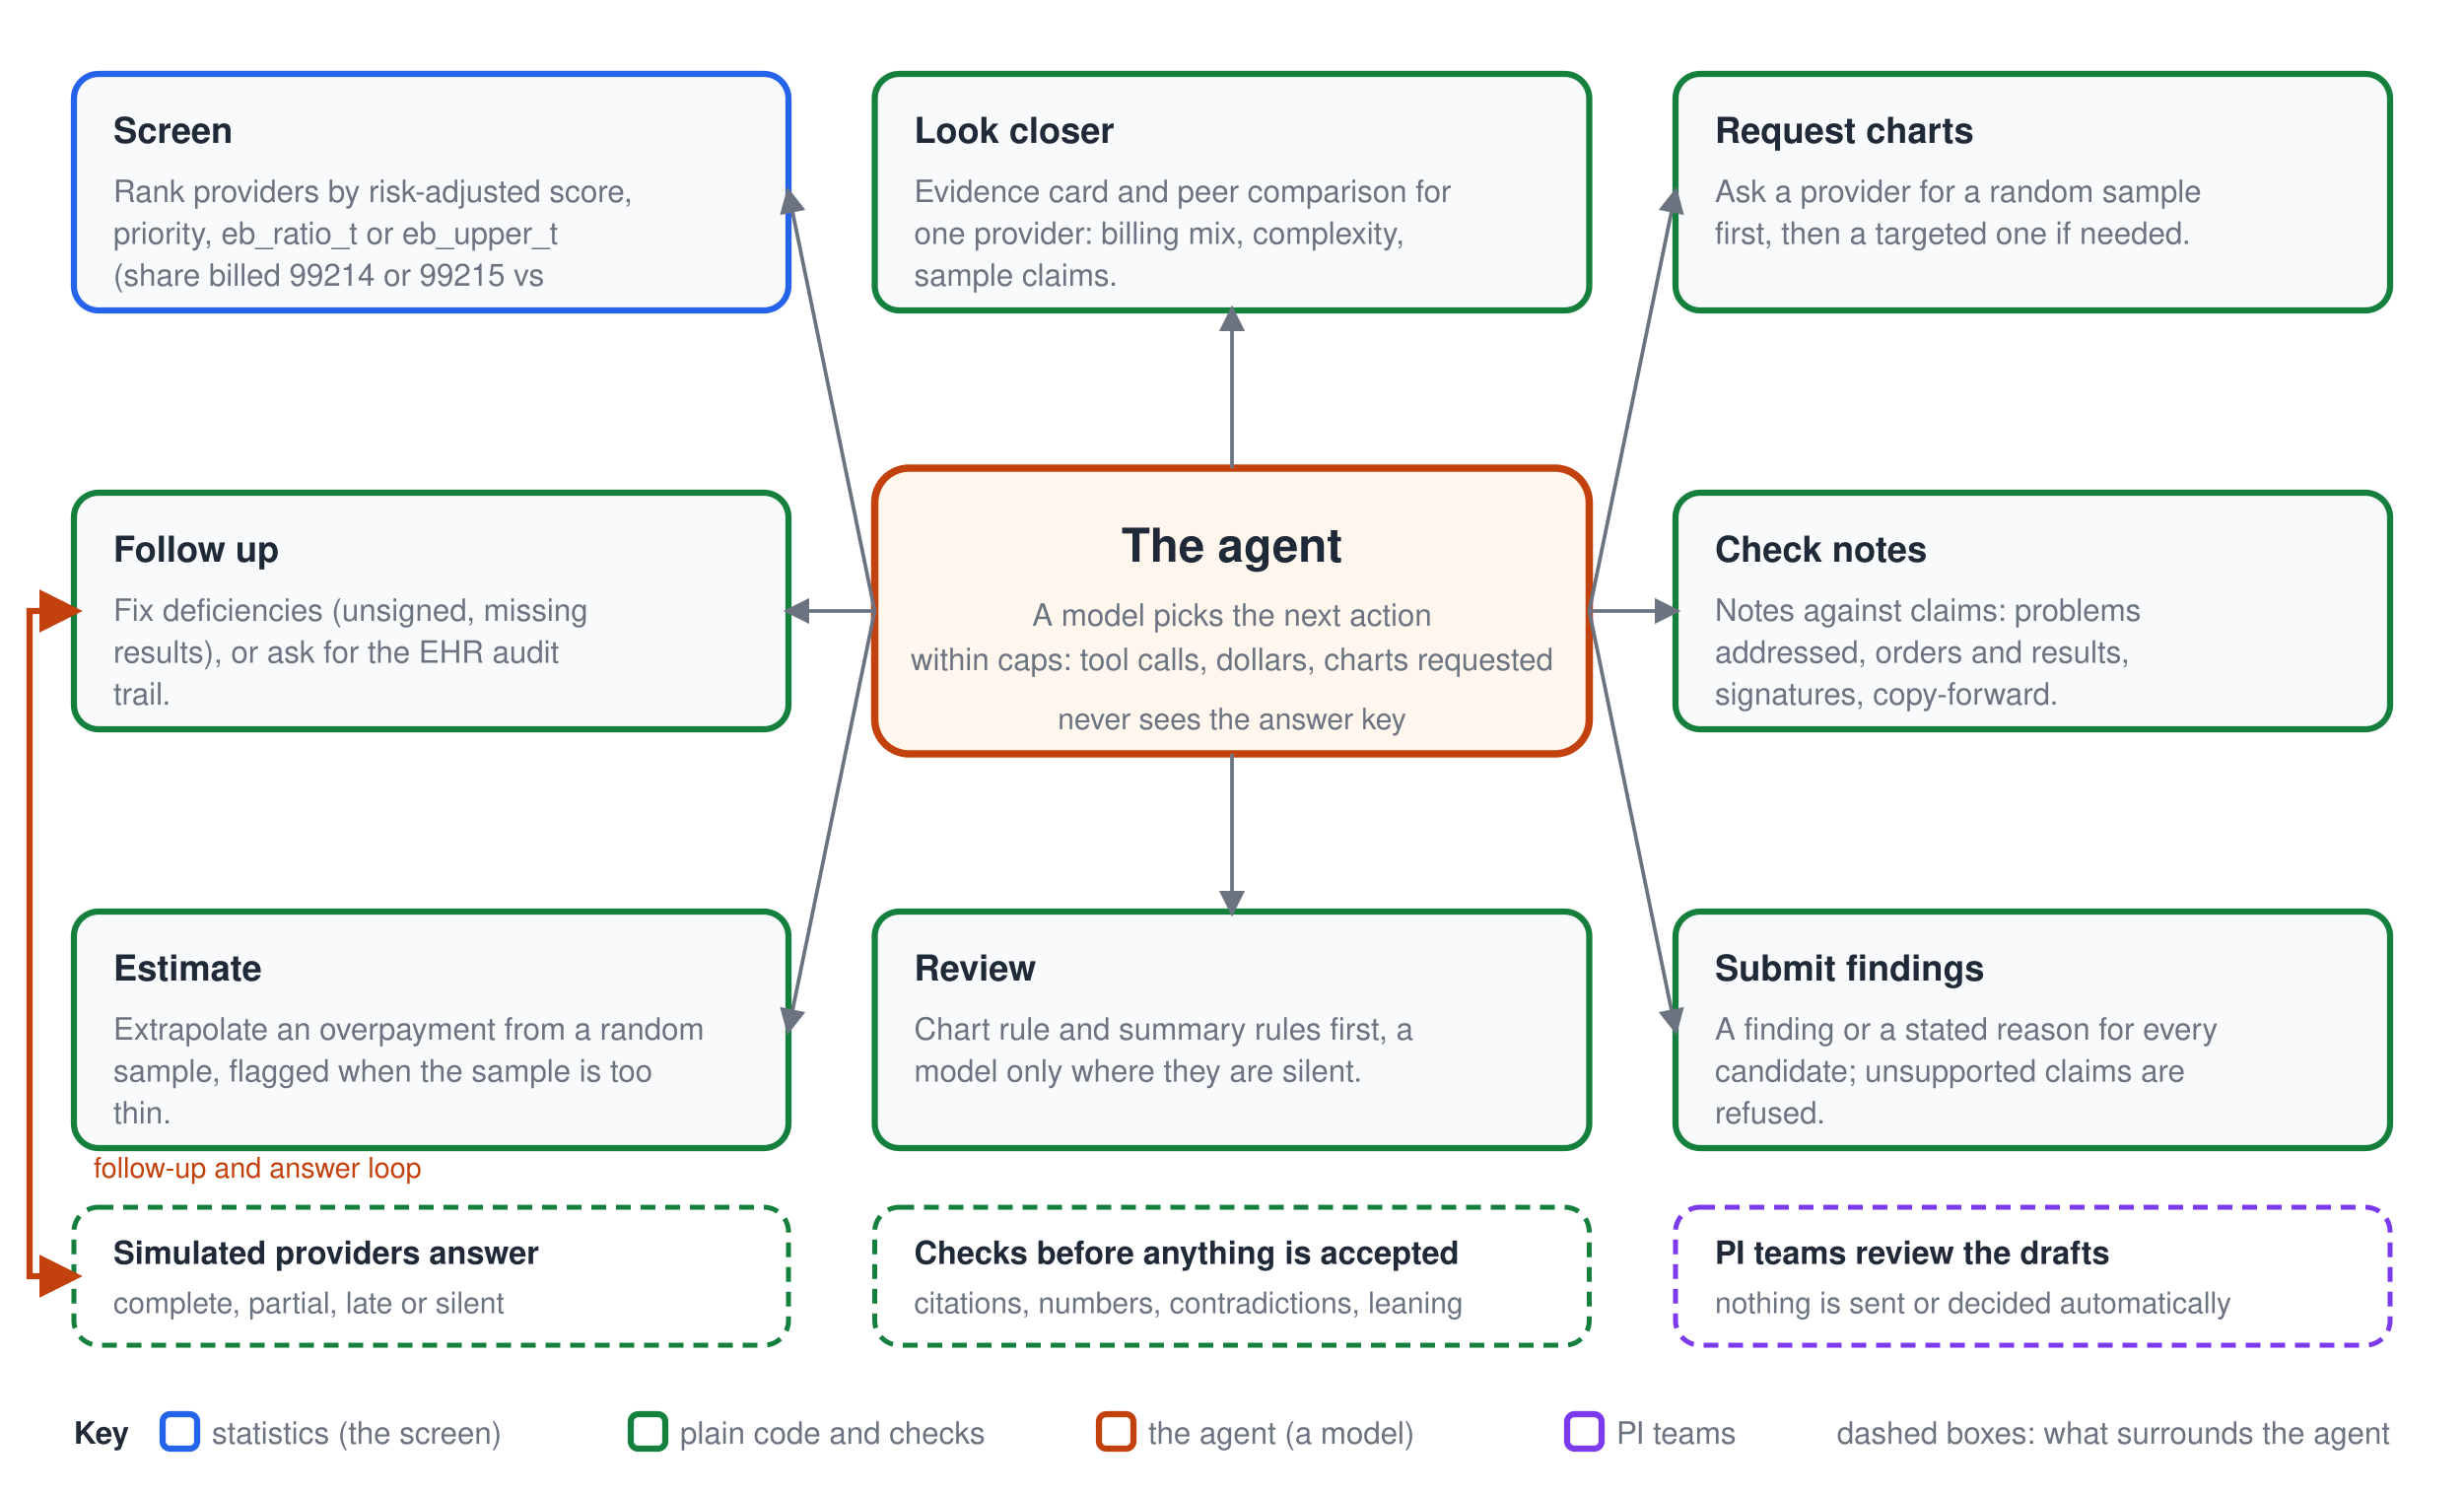
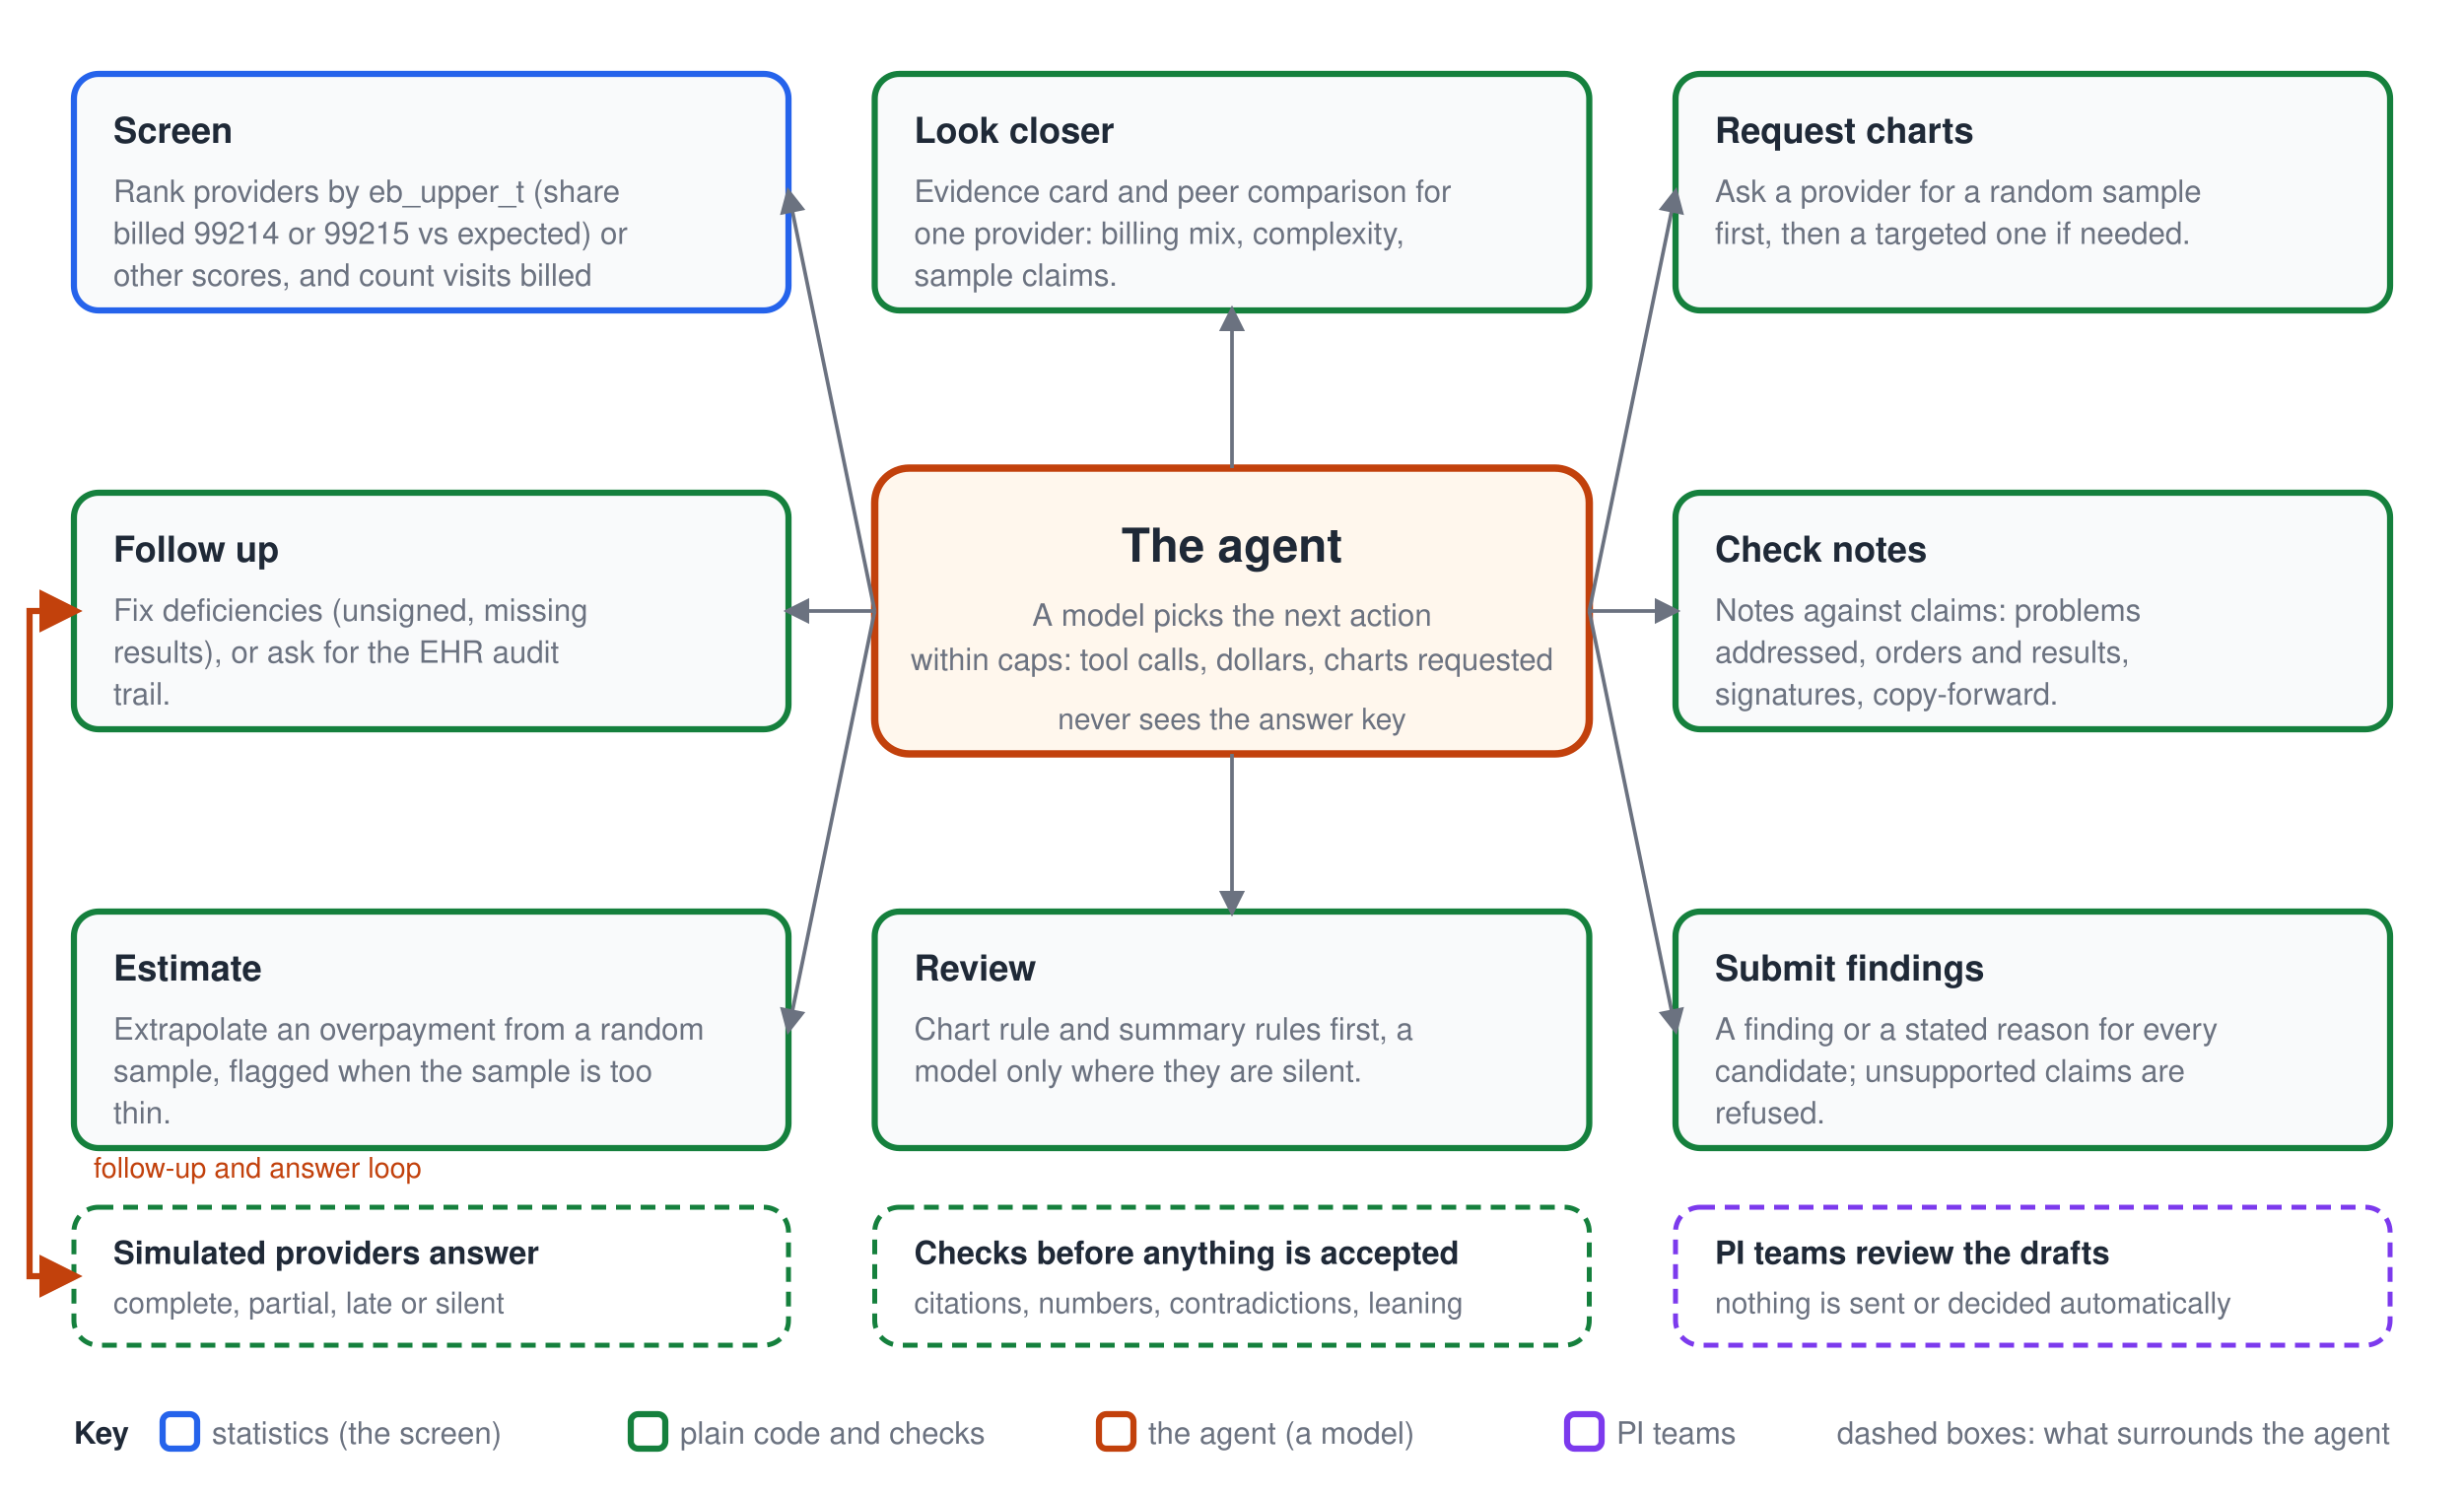
<svg xmlns="http://www.w3.org/2000/svg" viewBox="0 0 1000 606" width="1000" height="606" font-family="Helvetica, Arial, sans-serif">
  <rect width="1000" height="606" fill="#ffffff" />
  <defs>
    <marker id="a" viewBox="0 0 10 10" refX="8" refY="5" markerWidth="7" markerHeight="7" orient="auto">
      <path d="M0 0 L10 5 L0 10 z" fill="#6b7280" />
    </marker>
    <marker id="b" viewBox="0 0 10 10" refX="8" refY="5" markerWidth="7" markerHeight="7" orient="auto-start-reverse">
      <path d="M0 0 L10 5 L0 10 z" fill="#c2410c" />
    </marker>
  </defs>
  <rect x="30" y="30" width="290" height="96" rx="10" fill="#f9fafb" stroke="#2563eb" stroke-width="2.5" />
  <text x="46" y="58" font-size="14.5" font-weight="bold" fill="#1f2937">Screen</text>
-   <text x="46" y="82" font-size="12.5" fill="#6b7280">Rank providers by risk-adjusted score,</text>
-   <text x="46" y="99" font-size="12.5" fill="#6b7280">priority, eb_ratio_t or eb_upper_t</text>
-   <text x="46" y="116" font-size="12.5" fill="#6b7280">(share billed 99214 or 99215 vs</text>
+   <text x="46" y="82" font-size="12.5" fill="#6b7280">Rank providers by eb_upper_t (share</text>
+   <text x="46" y="99" font-size="12.5" fill="#6b7280">billed 99214 or 99215 vs expected) or</text>
+   <text x="46" y="116" font-size="12.5" fill="#6b7280">other scores, and count visits billed</text>
  <rect x="355" y="30" width="290" height="96" rx="10" fill="#f9fafb" stroke="#15803d" stroke-width="2.5" />
  <text x="371" y="58" font-size="14.5" font-weight="bold" fill="#1f2937">Look closer</text>
  <text x="371" y="82" font-size="12.5" fill="#6b7280">Evidence card and peer comparison for</text>
  <text x="371" y="99" font-size="12.5" fill="#6b7280">one provider: billing mix, complexity,</text>
  <text x="371" y="116" font-size="12.5" fill="#6b7280">sample claims.</text>
  <rect x="680" y="30" width="290" height="96" rx="10" fill="#f9fafb" stroke="#15803d" stroke-width="2.5" />
  <text x="696" y="58" font-size="14.5" font-weight="bold" fill="#1f2937">Request charts</text>
  <text x="696" y="82" font-size="12.5" fill="#6b7280">Ask a provider for a random sample</text>
  <text x="696" y="99" font-size="12.5" fill="#6b7280">first, then a targeted one if needed.</text>
  <rect x="30" y="200" width="290" height="96" rx="10" fill="#f9fafb" stroke="#15803d" stroke-width="2.5" />
  <text x="46" y="228" font-size="14.5" font-weight="bold" fill="#1f2937">Follow up</text>
  <text x="46" y="252" font-size="12.5" fill="#6b7280">Fix deficiencies (unsigned, missing</text>
  <text x="46" y="269" font-size="12.5" fill="#6b7280">results), or ask for the EHR audit</text>
  <text x="46" y="286" font-size="12.5" fill="#6b7280">trail.</text>
  <rect x="680" y="200" width="290" height="96" rx="10" fill="#f9fafb" stroke="#15803d" stroke-width="2.5" />
  <text x="696" y="228" font-size="14.5" font-weight="bold" fill="#1f2937">Check notes</text>
  <text x="696" y="252" font-size="12.5" fill="#6b7280">Notes against claims: problems</text>
  <text x="696" y="269" font-size="12.5" fill="#6b7280">addressed, orders and results,</text>
  <text x="696" y="286" font-size="12.5" fill="#6b7280">signatures, copy-forward.</text>
  <rect x="30" y="370" width="290" height="96" rx="10" fill="#f9fafb" stroke="#15803d" stroke-width="2.5" />
  <text x="46" y="398" font-size="14.5" font-weight="bold" fill="#1f2937">Estimate</text>
  <text x="46" y="422" font-size="12.5" fill="#6b7280">Extrapolate an overpayment from a random</text>
  <text x="46" y="439" font-size="12.5" fill="#6b7280">sample, flagged when the sample is too</text>
  <text x="46" y="456" font-size="12.5" fill="#6b7280">thin.</text>
  <rect x="355" y="370" width="290" height="96" rx="10" fill="#f9fafb" stroke="#15803d" stroke-width="2.5" />
  <text x="371" y="398" font-size="14.5" font-weight="bold" fill="#1f2937">Review</text>
  <text x="371" y="422" font-size="12.5" fill="#6b7280">Chart rule and summary rules first, a</text>
  <text x="371" y="439" font-size="12.5" fill="#6b7280">model only where they are silent.</text>
  <rect x="680" y="370" width="290" height="96" rx="10" fill="#f9fafb" stroke="#15803d" stroke-width="2.5" />
  <text x="696" y="398" font-size="14.5" font-weight="bold" fill="#1f2937">Submit findings</text>
  <text x="696" y="422" font-size="12.5" fill="#6b7280">A finding or a stated reason for every</text>
  <text x="696" y="439" font-size="12.5" fill="#6b7280">candidate; unsupported claims are</text>
  <text x="696" y="456" font-size="12.5" fill="#6b7280">refused.</text>
  <rect x="355" y="190" width="290" height="116" rx="14" fill="#fff7ed" stroke="#c2410c" stroke-width="3" />
  <text x="500.0" y="228" text-anchor="middle" font-size="19" font-weight="bold" fill="#1f2937">The agent</text>
  <text x="500.0" y="254" text-anchor="middle" font-size="12.5" fill="#6b7280">A model picks the next action</text>
  <text x="500.0" y="272" text-anchor="middle" font-size="12.5" fill="#6b7280">within caps: tool calls, dollars, charts requested</text>
  <text x="500.0" y="296" text-anchor="middle" font-size="12" fill="#6b7280">never sees the answer key</text>
  <path d="M355 248.0 L320 78.0" stroke="#6b7280" stroke-width="1.5" marker-end="url(#a)" fill="none" />
  <path d="M500.0 190 L500.0 126" stroke="#6b7280" stroke-width="1.5" marker-end="url(#a)" fill="none" />
  <path d="M645 248.0 L680 78.0" stroke="#6b7280" stroke-width="1.5" marker-end="url(#a)" fill="none" />
  <path d="M355 248.0 L320 248.0" stroke="#6b7280" stroke-width="1.5" marker-end="url(#a)" fill="none" />
  <path d="M645 248.0 L680 248.0" stroke="#6b7280" stroke-width="1.5" marker-end="url(#a)" fill="none" />
  <path d="M355 248.0 L320 418.0" stroke="#6b7280" stroke-width="1.5" marker-end="url(#a)" fill="none" />
  <path d="M500.0 306 L500.0 370" stroke="#6b7280" stroke-width="1.5" marker-end="url(#a)" fill="none" />
  <path d="M645 248.0 L680 418.0" stroke="#6b7280" stroke-width="1.5" marker-end="url(#a)" fill="none" />
  <rect x="30" y="490" width="290" height="56" rx="10" fill="none" stroke="#15803d" stroke-width="2" stroke-dasharray="6 4" />
  <text x="46" y="513" font-size="13" font-weight="bold" fill="#1f2937">Simulated providers answer</text>
  <text x="46" y="533" font-size="12" fill="#6b7280">complete, partial, late or silent</text>
  <rect x="355" y="490" width="290" height="56" rx="10" fill="none" stroke="#15803d" stroke-width="2" stroke-dasharray="6 4" />
  <text x="371" y="513" font-size="13" font-weight="bold" fill="#1f2937">Checks before anything is accepted</text>
  <text x="371" y="533" font-size="12" fill="#6b7280">citations, numbers, contradictions, leaning</text>
  <rect x="680" y="490" width="290" height="56" rx="10" fill="none" stroke="#7c3aed" stroke-width="2" stroke-dasharray="6 4" />
  <text x="696" y="513" font-size="13" font-weight="bold" fill="#1f2937">PI teams review the drafts</text>
  <text x="696" y="533" font-size="12" fill="#6b7280">nothing is sent or decided automatically</text>
  <path d="M30 248 H12 V518 H30" stroke="#c2410c" stroke-width="2.5" fill="none" marker-start="url(#b)" marker-end="url(#b)" />
  <text x="38" y="478" font-size="11.5" fill="#c2410c">follow-up and answer loop</text>
  <text x="30" y="586" font-size="12.5" font-weight="bold" fill="#1f2937">Key</text>
  <rect x="66" y="574" width="14" height="14" rx="3" fill="none" stroke="#2563eb" stroke-width="2.5" />
  <text x="86" y="586" font-size="12.5" fill="#6b7280">statistics (the screen)</text>
  <rect x="256" y="574" width="14" height="14" rx="3" fill="none" stroke="#15803d" stroke-width="2.5" />
  <text x="276" y="586" font-size="12.5" fill="#6b7280">plain code and checks</text>
  <rect x="446" y="574" width="14" height="14" rx="3" fill="none" stroke="#c2410c" stroke-width="2.5" />
  <text x="466" y="586" font-size="12.5" fill="#6b7280">the agent (a model)</text>
  <rect x="636" y="574" width="14" height="14" rx="3" fill="none" stroke="#7c3aed" stroke-width="2.5" />
  <text x="656" y="586" font-size="12.5" fill="#6b7280">PI teams</text>
  <text x="970" y="586" text-anchor="end" font-size="12.5" fill="#6b7280">dashed boxes: what surrounds the agent</text>
</svg>
